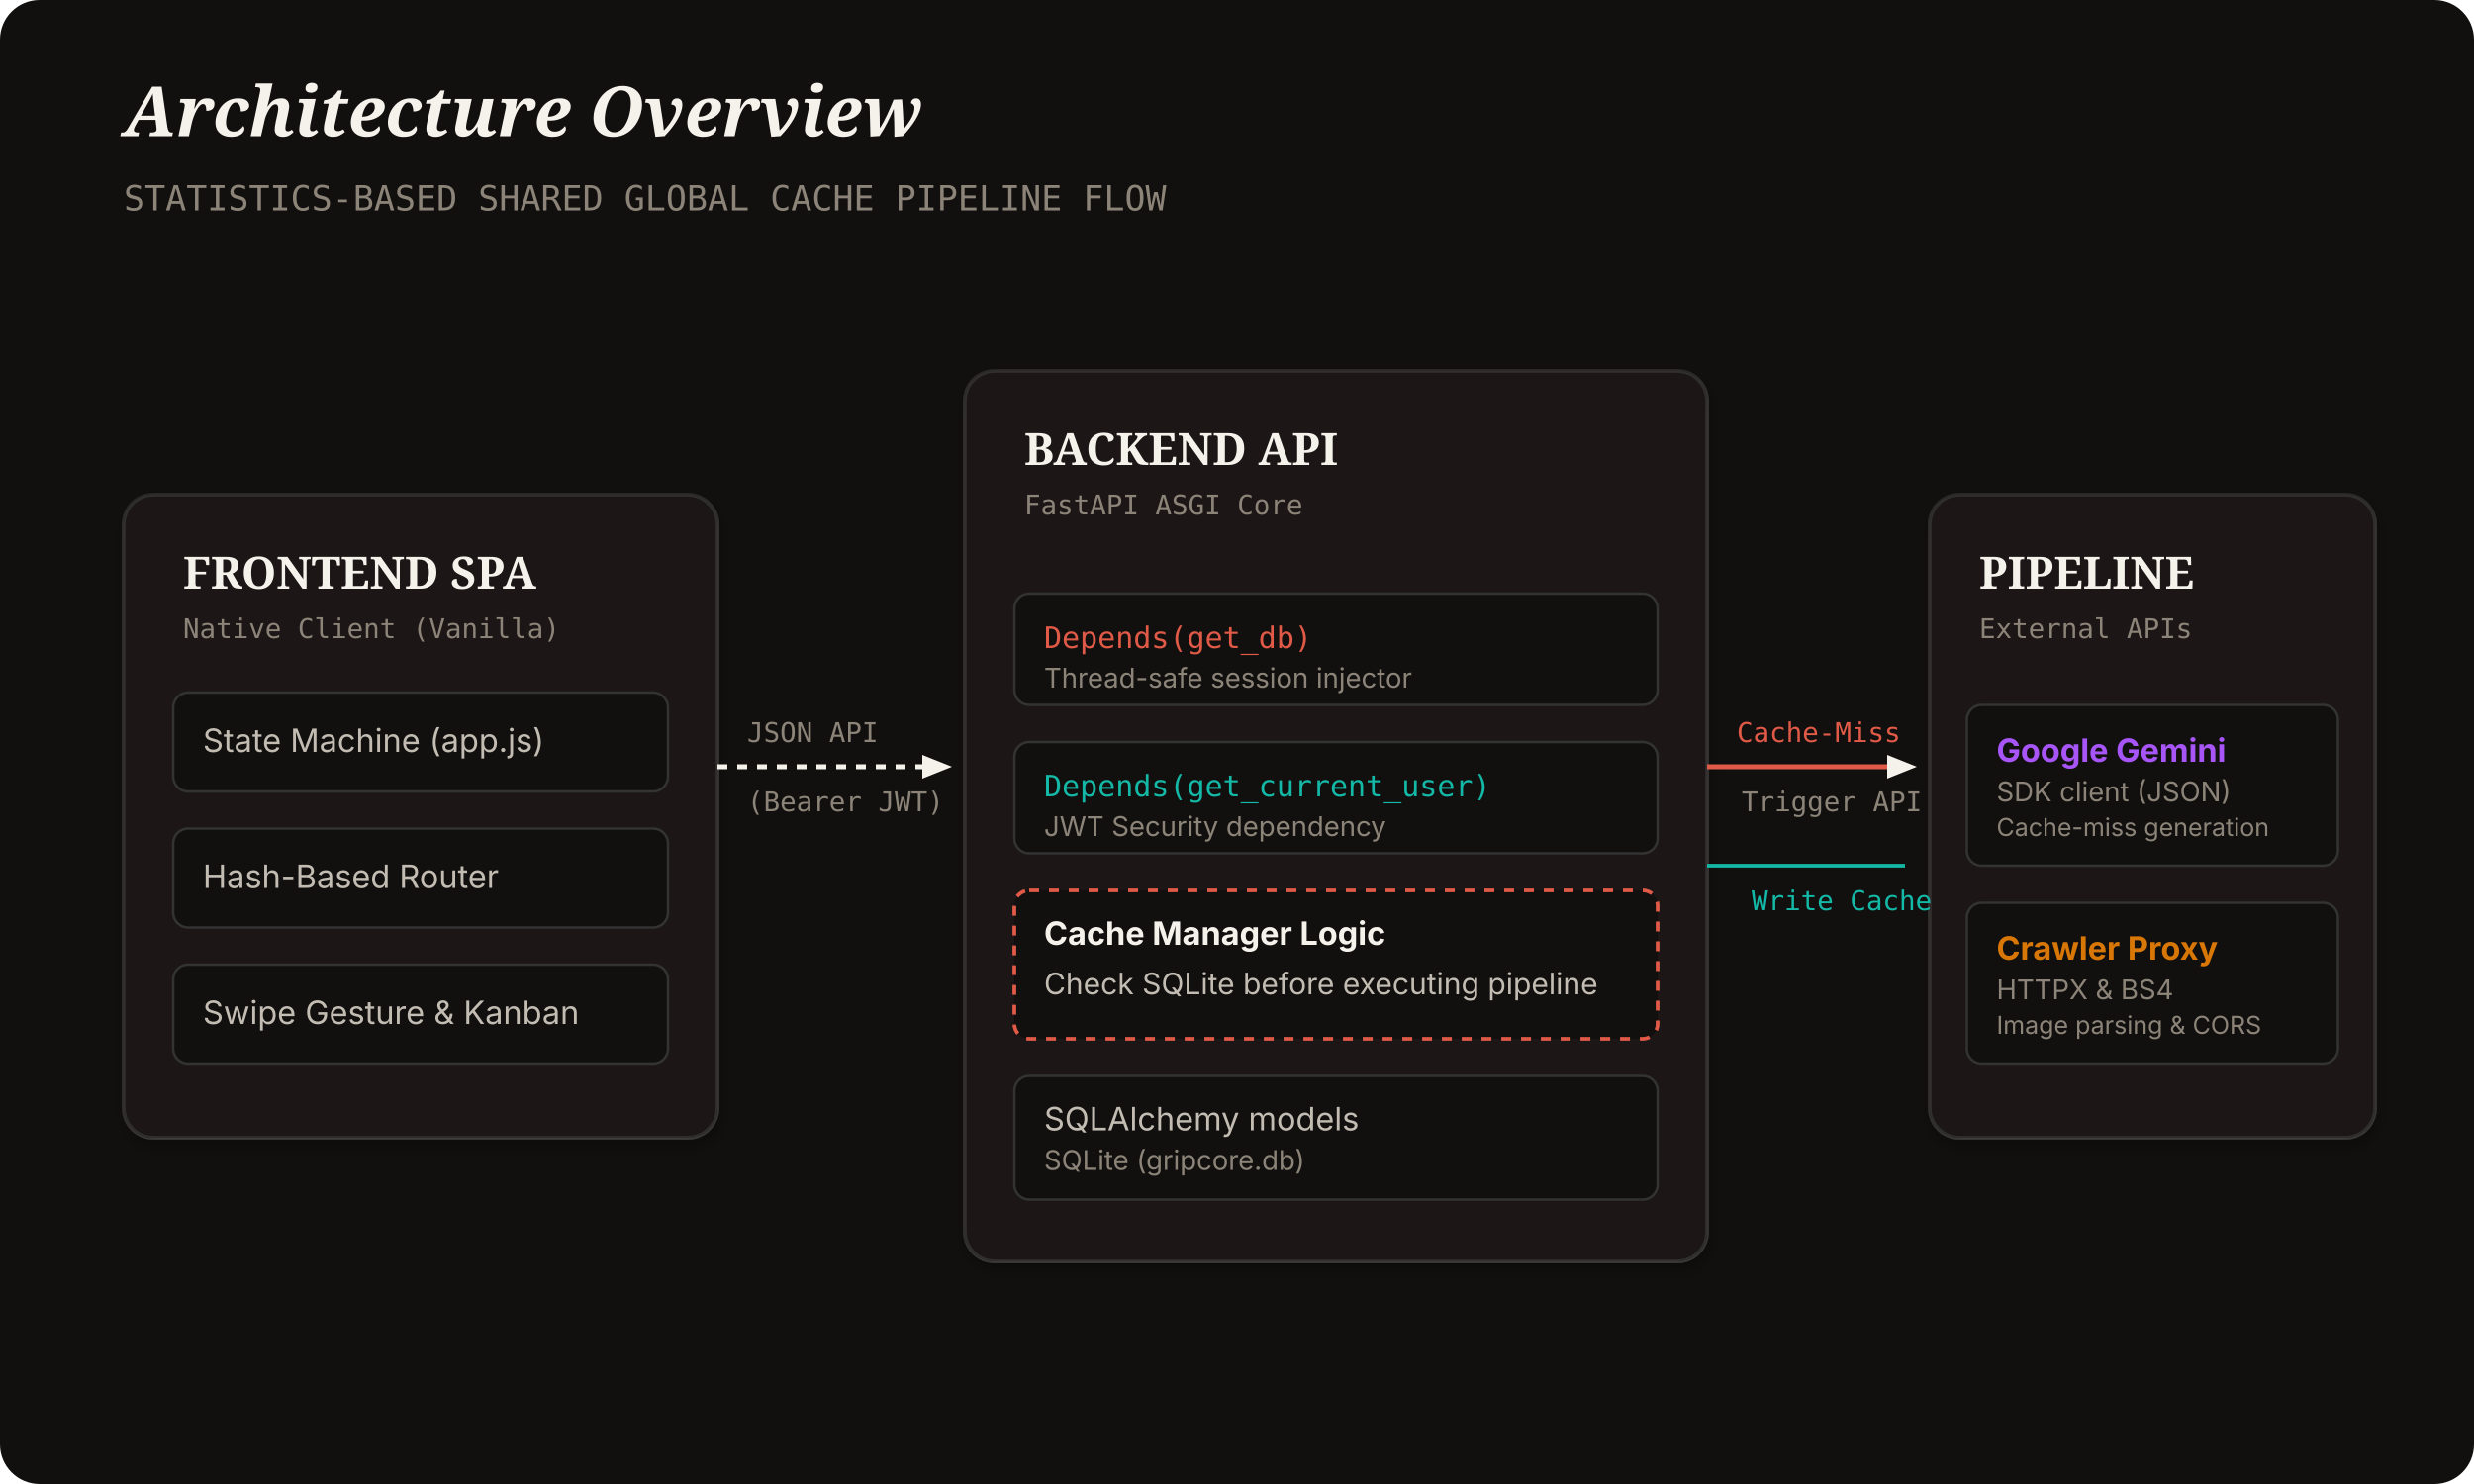
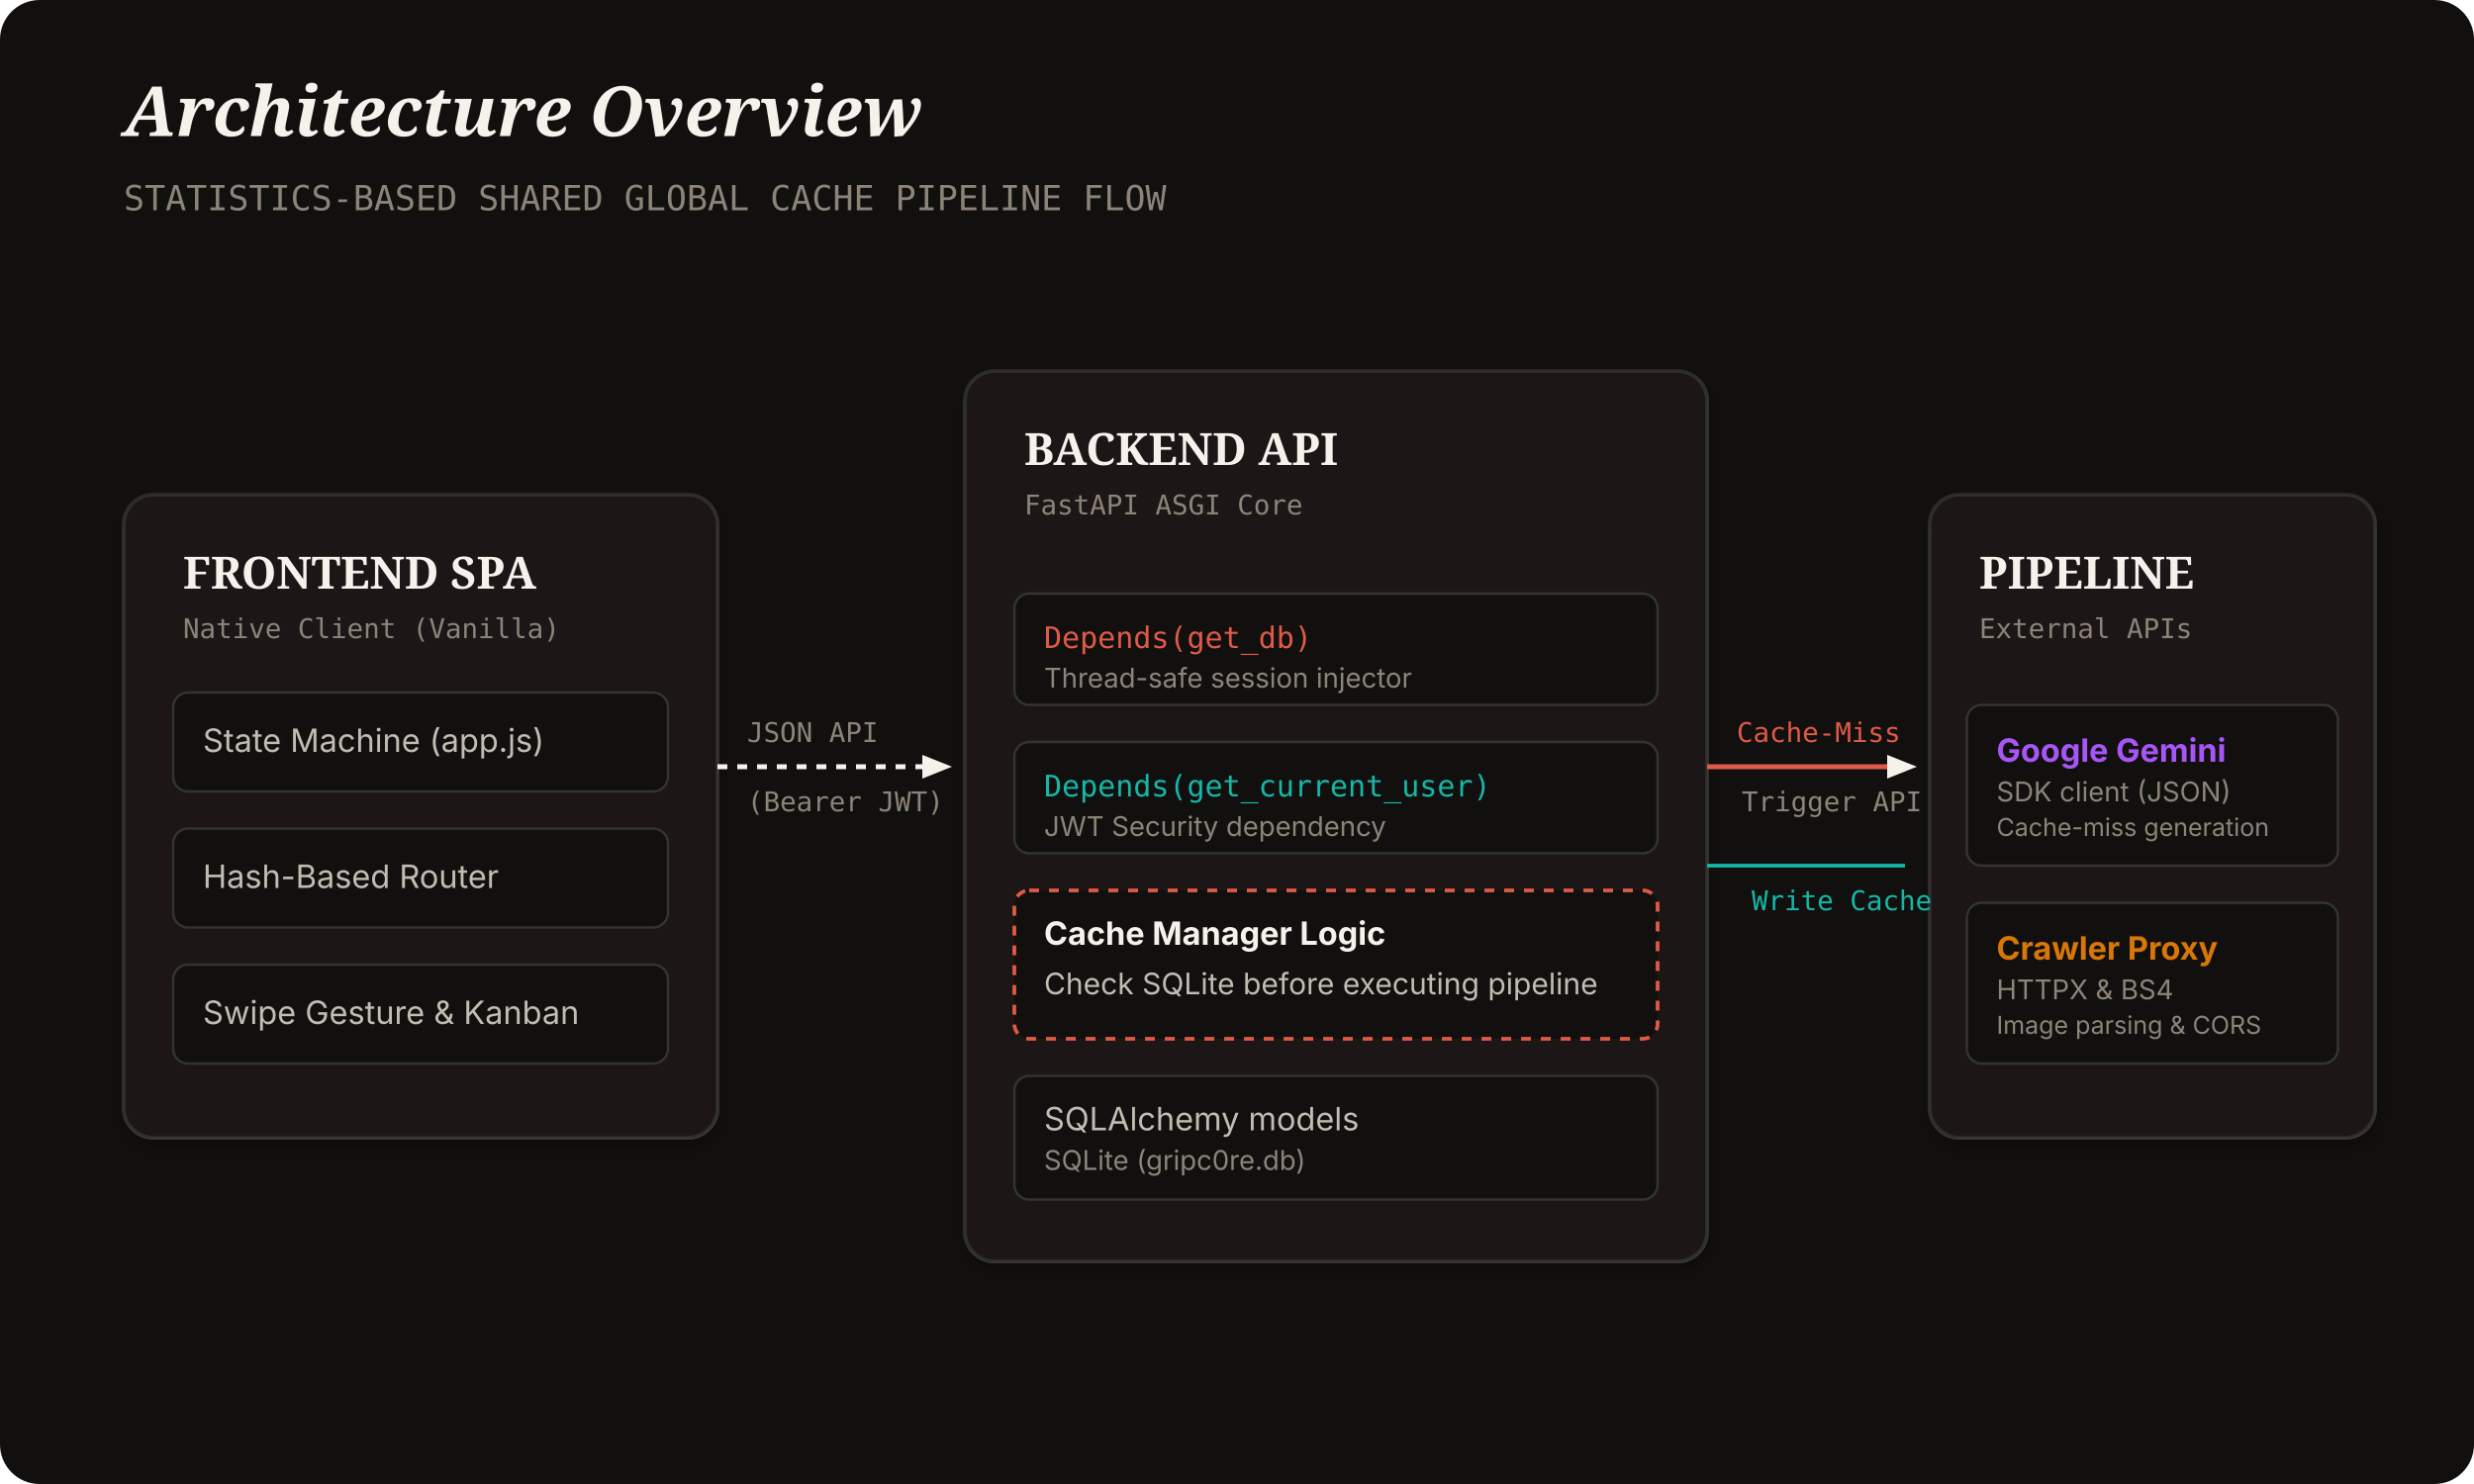
<svg xmlns="http://www.w3.org/2000/svg" width="1000" height="600" viewBox="0 0 1000 600" fill="none">
  <defs>
    <linearGradient id="terracotta-grad" x1="0%" y1="0%" x2="100%" y2="100%">
      <stop offset="0%" stop-color="#EF4444" />
      <stop offset="100%" stop-color="#DC2626" />
    </linearGradient>
    <linearGradient id="cream-grad" x1="0%" y1="0%" x2="100%" y2="100%">
      <stop offset="0%" stop-color="#F9FAFB" />
      <stop offset="100%" stop-color="#D1D5DB" />
    </linearGradient>
    <filter id="shadow" x="-5%" y="-5%" width="110%" height="110%">
      <feDropShadow dx="1" dy="3" stdDeviation="3" flood-color="#000000" flood-opacity="0.3" />
    </filter>
  </defs>
  <rect width="1000" height="600" rx="16" fill="#11100F" />
  <text x="50" y="55" font-family="Georgia, serif" font-size="28" font-weight="bold" font-style="italic" fill="#F5F2EC">Architecture Overview</text>
  <text x="50" y="85" font-family="'JetBrains Mono', monospace" font-size="14" fill="#8C8478">STATISTICS-BASED SHARED GLOBAL CACHE PIPELINE FLOW</text>
  <g transform="translate(50, 200)">
    <rect width="240" height="260" rx="12" fill="#1B1918" stroke="#F5F2EC" stroke-opacity="0.1" stroke-width="1.5" filter="url(#shadow)" />
    <text x="24" y="38" font-family="Georgia, serif" font-size="18" font-weight="bold" fill="#F5F2EC">FRONTEND SPA</text>
    <text x="24" y="58" font-family="'JetBrains Mono', monospace" font-size="11" fill="#8C8478">Native Client (Vanilla)</text>
    <rect x="20" y="80" width="200" height="40" rx="6" fill="#11100F" stroke="#333" />
    <text x="32" y="104" font-family="-apple-system, sans-serif" font-size="13" fill="#C2BCB2">State Machine (app.js)</text>
    <rect x="20" y="135" width="200" height="40" rx="6" fill="#11100F" stroke="#333" />
    <text x="32" y="159" font-family="-apple-system, sans-serif" font-size="13" fill="#C2BCB2">Hash-Based Router</text>
    <rect x="20" y="190" width="200" height="40" rx="6" fill="#11100F" stroke="#333" />
    <text x="32" y="214" font-family="-apple-system, sans-serif" font-size="13" fill="#C2BCB2">Swipe Gesture &amp; Kanban</text>
  </g>
  <g transform="translate(390, 150)">
    <rect width="300" height="360" rx="12" fill="#1B1918" stroke="#F5F2EC" stroke-opacity="0.1" stroke-width="1.5" filter="url(#shadow)" />
    <text x="24" y="38" font-family="Georgia, serif" font-size="18" font-weight="bold" fill="#F5F2EC">BACKEND API</text>
    <text x="24" y="58" font-family="'JetBrains Mono', monospace" font-size="11" fill="#8C8478">FastAPI ASGI Core</text>
    <rect x="20" y="90" width="260" height="45" rx="6" fill="#11100F" stroke="#333" />
    <text x="32" y="112" font-family="'JetBrains Mono', monospace" font-size="12" fill="#E05A47">Depends(get_db)</text>
    <text x="32" y="128" font-family="-apple-system, sans-serif" font-size="11" fill="#8C8478">Thread-safe session injector</text>
    <rect x="20" y="150" width="260" height="45" rx="6" fill="#11100F" stroke="#333" />
    <text x="32" y="172" font-family="'JetBrains Mono', monospace" font-size="12" fill="#14B8A6">Depends(get_current_user)</text>
    <text x="32" y="188" font-family="-apple-system, sans-serif" font-size="11" fill="#8C8478">JWT Security dependency</text>
    <rect x="20" y="210" width="260" height="60" rx="6" fill="#11100F" stroke="#E05A47" stroke-dasharray="4 4" stroke-width="1.5" />
    <text x="32" y="232" font-family="-apple-system, sans-serif" font-size="13" font-weight="bold" fill="#F5F2EC">Cache Manager Logic</text>
    <text x="32" y="252" font-family="-apple-system, sans-serif" font-size="12" fill="#C2BCB2">Check SQLite before executing pipeline</text>
    <rect x="20" y="285" width="260" height="50" rx="6" fill="#11100F" stroke="#333" />
    <text x="32" y="307" font-family="-apple-system, sans-serif" font-size="13" fill="#C2BCB2">SQLAlchemy models</text>
-     <text x="32" y="323" font-family="-apple-system, sans-serif" font-size="11" fill="#8C8478">SQLite (gripcore.db)</text>
+     <text x="32" y="323" font-family="-apple-system, sans-serif" font-size="11" fill="#8C8478">SQLite (gripc0re.db)</text>
  </g>
  <g transform="translate(780, 200)">
    <rect width="180" height="260" rx="12" fill="#1B1918" stroke="#F5F2EC" stroke-opacity="0.1" stroke-width="1.5" filter="url(#shadow)" />
    <text x="20" y="38" font-family="Georgia, serif" font-size="18" font-weight="bold" fill="#F5F2EC">PIPELINE</text>
    <text x="20" y="58" font-family="'JetBrains Mono', monospace" font-size="11" fill="#8C8478">External APIs</text>
    <rect x="15" y="85" width="150" height="65" rx="6" fill="#11100F" stroke="#333" />
    <text x="27" y="108" font-family="-apple-system, sans-serif" font-size="13" font-weight="bold" fill="#A855F7">Google Gemini</text>
    <text x="27" y="124" font-family="-apple-system, sans-serif" font-size="11" fill="#8C8478">SDK client (JSON)</text>
    <text x="27" y="138" font-family="-apple-system, sans-serif" font-size="10" fill="#8C8478">Cache-miss generation</text>
    <rect x="15" y="165" width="150" height="65" rx="6" fill="#11100F" stroke="#333" />
    <text x="27" y="188" font-family="-apple-system, sans-serif" font-size="13" font-weight="bold" fill="#D97706">Crawler Proxy</text>
    <text x="27" y="204" font-family="-apple-system, sans-serif" font-size="11" fill="#8C8478">HTTPX &amp; BS4</text>
    <text x="27" y="218" font-family="-apple-system, sans-serif" font-size="10" fill="#8C8478">Image parsing &amp; CORS</text>
  </g>
  <path d="M 290 310 L 380 310" stroke="#F5F2EC" stroke-width="2" stroke-dasharray="4 4" marker-end="url(#arrow)" />
  <text x="302" y="300" font-family="'JetBrains Mono', monospace" font-size="11" fill="#8C8478">JSON API</text>
  <text x="302" y="328" font-family="'JetBrains Mono', monospace" font-size="11" fill="#8C8478">(Bearer JWT)</text>
  <path d="M 690 310 L 770 310" stroke="#E05A47" stroke-width="2" marker-end="url(#arrow)" />
  <text x="702" y="300" font-family="'JetBrains Mono', monospace" font-size="11" fill="#E05A47">Cache-Miss</text>
  <text x="704" y="328" font-family="'JetBrains Mono', monospace" font-size="11" fill="#8C8478">Trigger API</text>
  <path d="M 770 350 L 690 350" stroke="#14B8A6" stroke-width="1.5" />
  <text x="708" y="368" font-family="'JetBrains Mono', monospace" font-size="11" fill="#14B8A6">Write Cache</text>
  <defs>
    <marker id="arrow" viewBox="0 0 10 10" refX="6" refY="5" markerWidth="6" markerHeight="6" orient="auto-start-reverse">
      <path d="M 0 1 L 10 5 L 0 9 z" fill="#F5F2EC" />
    </marker>
  </defs>
</svg>
